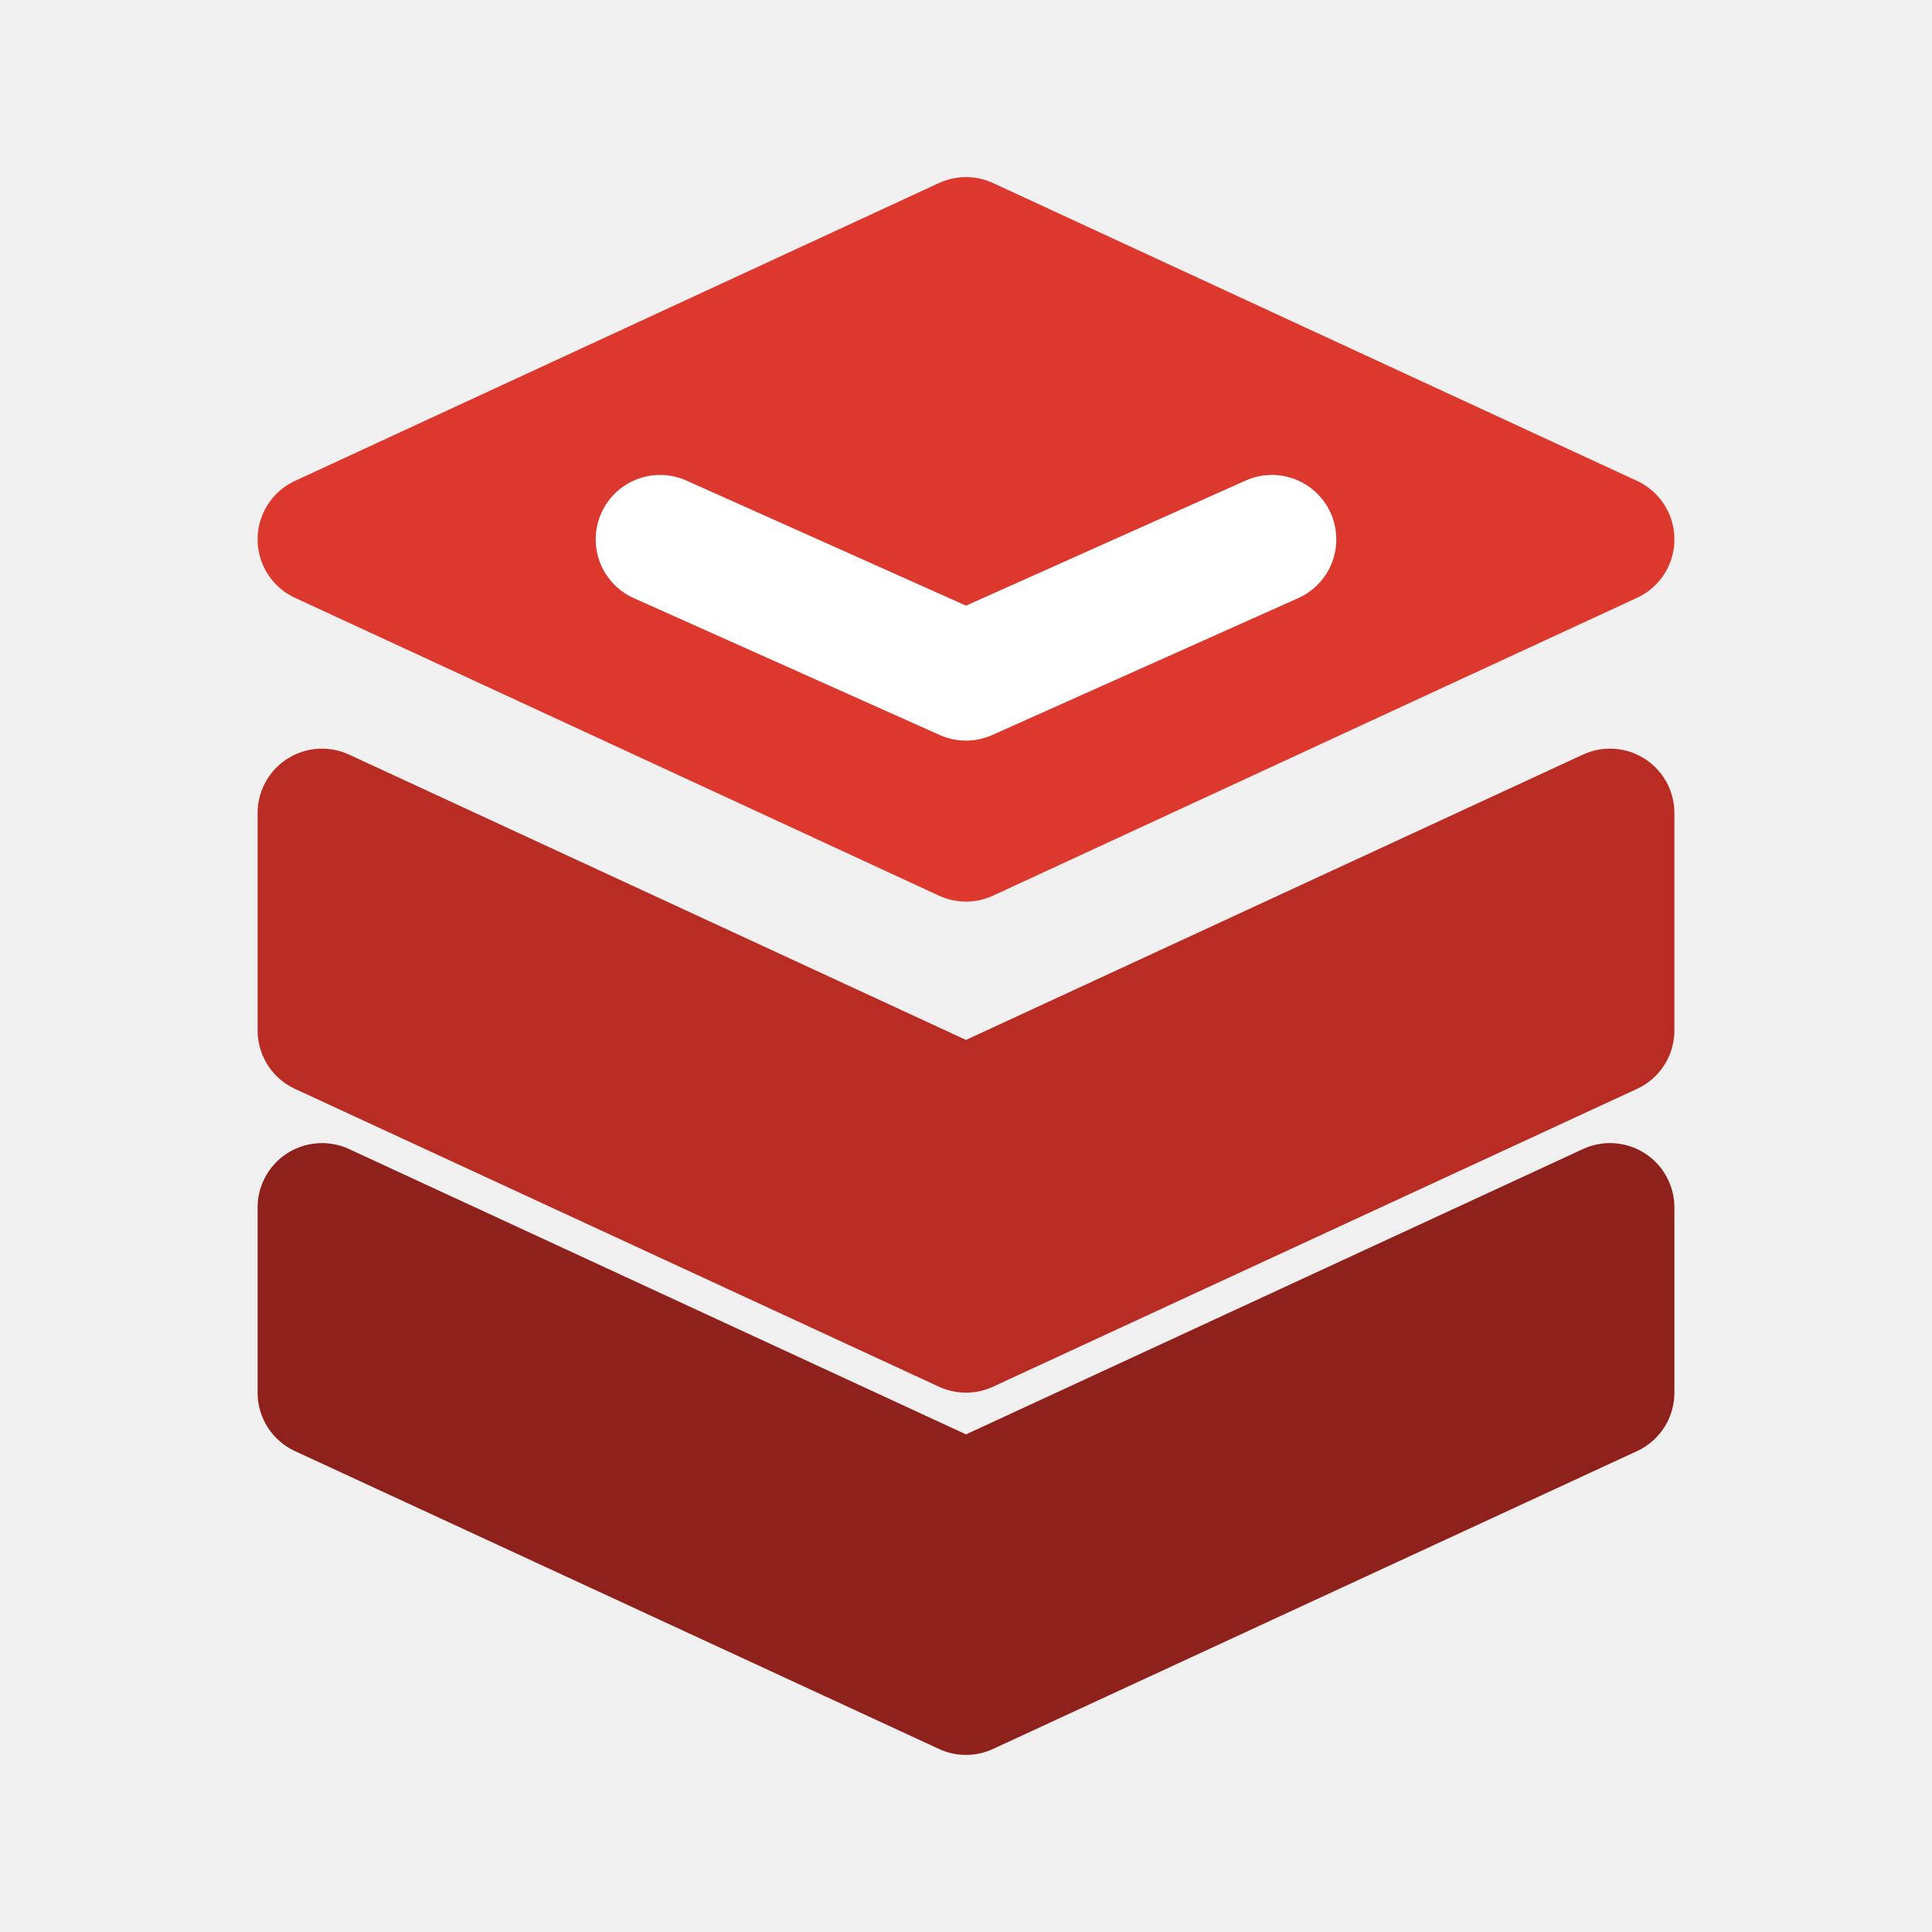
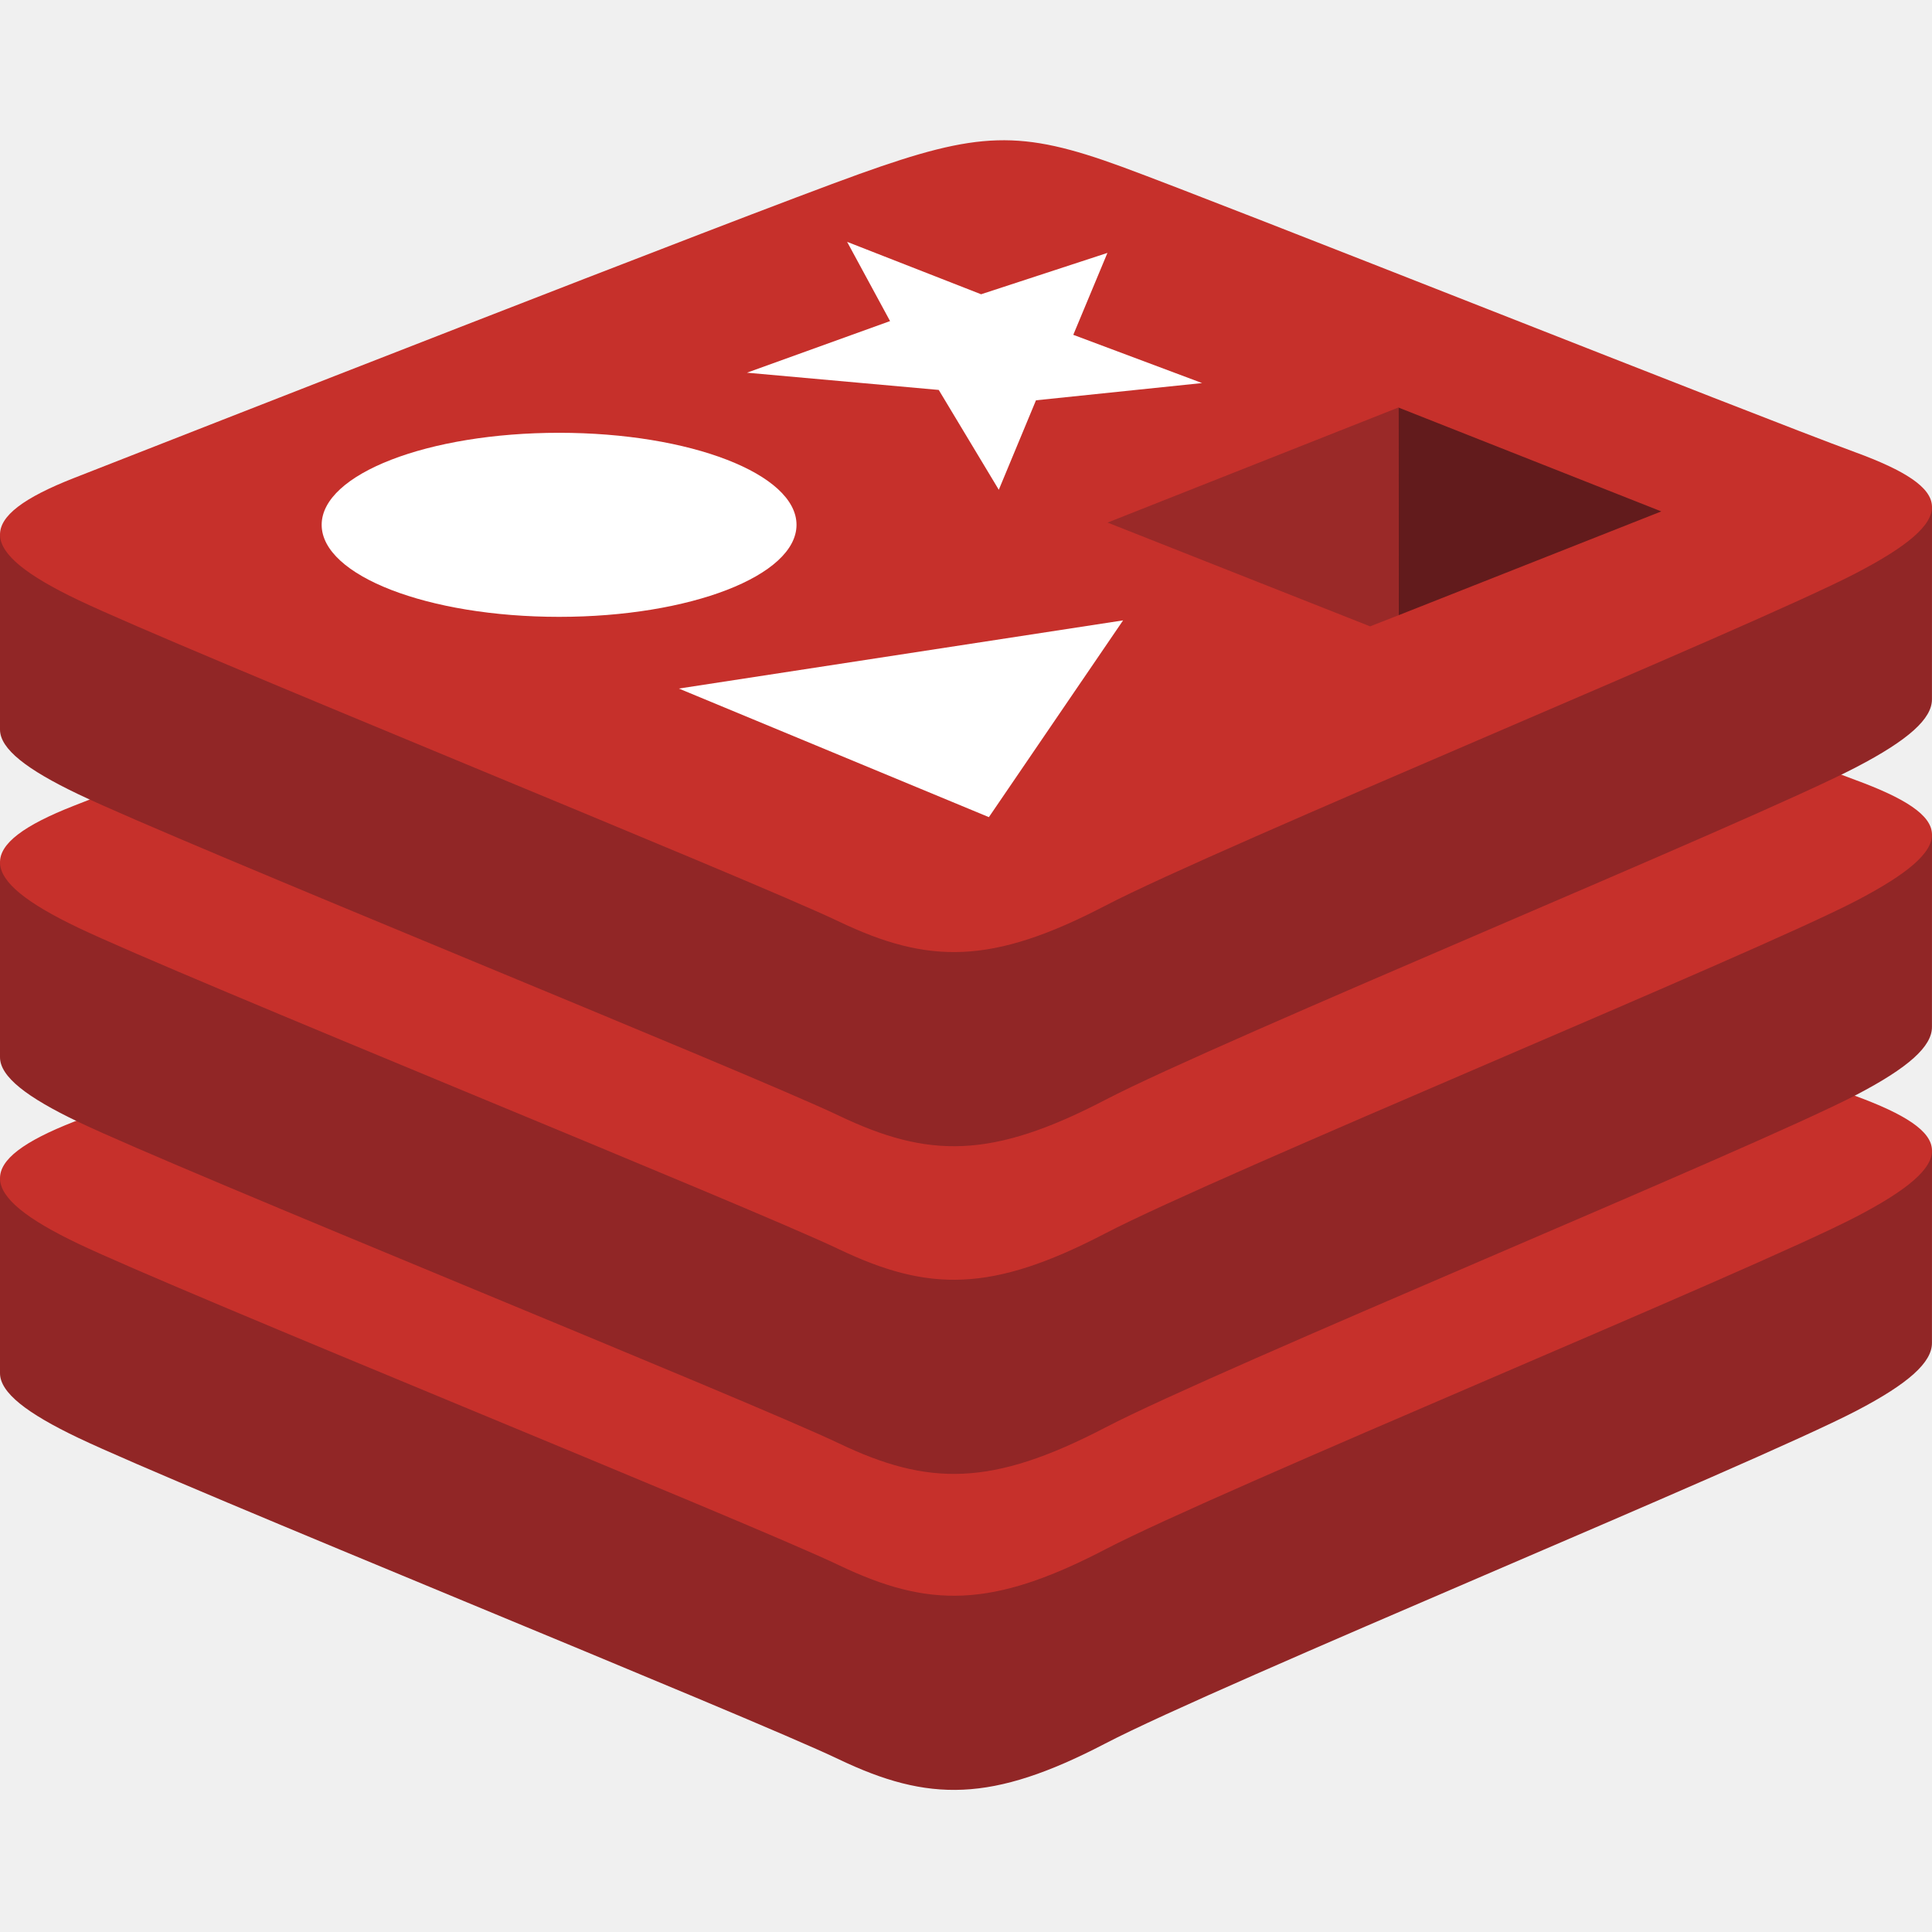
- <svg xmlns="http://www.w3.org/2000/svg" viewBox="0 0 24 24" role="img" aria-label="Redis">
-   <g fill="none" stroke-linejoin="round" stroke-width="1.6">
-     <path fill="#dc382d" stroke="#dc382d" d="M12 3 4 6.7 12 10.4l8-3.7z" />
-     <path fill="#b92c24" stroke="#b92c24" d="m4 10.1 8 3.7 8-3.7v2.7l-8 3.7-8-3.7z" />
-     <path fill="#8f211c" stroke="#8f211c" d="m4 15 8 3.7 8-3.7v2.3L12 21l-8-3.7z" />
-     <path stroke="#fff" stroke-linecap="round" d="m8.2 6.7 3.8 1.7 3.8-1.7" />
-   </g>
+ <svg xmlns="http://www.w3.org/2000/svg" width="800px" height="800px" viewBox="0 -18 256 256" preserveAspectRatio="xMinYMin meet">
+   <path d="M245.97 168.943c-13.662 7.121-84.434 36.22-99.501 44.075-15.067 7.856-23.437 7.78-35.34 2.09-11.902-5.69-87.216-36.112-100.783-42.597C3.566 169.271 0 166.535 0 163.951v-25.876s98.05-21.345 113.879-27.024c15.828-5.679 21.32-5.884 34.79-.95 13.472 4.936 94.018 19.468 107.331 24.344l-.006 25.51c.002 2.558-3.07 5.364-10.024 8.988" fill="#912626" />
+   <path d="M245.965 143.22c-13.661 7.118-84.431 36.218-99.498 44.072-15.066 7.857-23.436 7.78-35.338 2.09-11.903-5.686-87.214-36.113-100.78-42.594-13.566-6.485-13.85-10.948-.524-16.166 13.326-5.22 88.224-34.605 104.055-40.284 15.828-5.677 21.319-5.884 34.789-.948 13.471 4.934 83.819 32.935 97.13 37.81 13.316 4.881 13.827 8.9.166 16.02" fill="#C6302B" />
+   <path d="M245.97 127.074c-13.662 7.122-84.434 36.22-99.501 44.078-15.067 7.853-23.437 7.777-35.34 2.087-11.903-5.687-87.216-36.112-100.783-42.597C3.566 127.402 0 124.67 0 122.085V96.206s98.05-21.344 113.879-27.023c15.828-5.679 21.32-5.885 34.79-.95C162.142 73.168 242.688 87.697 256 92.574l-.006 25.513c.002 2.557-3.07 5.363-10.024 8.987" fill="#912626" />
+   <path d="M245.965 101.351c-13.661 7.12-84.431 36.218-99.498 44.075-15.066 7.854-23.436 7.777-35.338 2.087-11.903-5.686-87.214-36.112-100.78-42.594-13.566-6.483-13.85-10.947-.524-16.167C23.151 83.535 98.05 54.148 113.88 48.47c15.828-5.678 21.319-5.884 34.789-.949 13.471 4.934 83.819 32.933 97.13 37.81 13.316 4.88 13.827 8.9.166 16.02" fill="#C6302B" />
+   <path d="M245.97 83.653c-13.662 7.12-84.434 36.22-99.501 44.078-15.067 7.854-23.437 7.777-35.34 2.087-11.903-5.687-87.216-36.113-100.783-42.595C3.566 83.98 0 81.247 0 78.665v-25.88s98.05-21.343 113.879-27.021c15.828-5.68 21.32-5.884 34.79-.95C162.142 29.749 242.688 44.278 256 49.155l-.006 25.512c.002 2.555-3.07 5.361-10.024 8.986" fill="#912626" />
+   <path d="M245.965 57.93c-13.661 7.12-84.431 36.22-99.498 44.074-15.066 7.854-23.436 7.777-35.338 2.09C99.227 98.404 23.915 67.98 10.35 61.497-3.217 55.015-3.5 50.55 9.825 45.331 23.151 40.113 98.05 10.73 113.88 5.05c15.828-5.679 21.319-5.883 34.789-.948 13.471 4.935 83.819 32.934 97.13 37.811 13.316 4.876 13.827 8.897.166 16.017" fill="#C6302B" />
+   <path d="M159.283 32.757l-22.01 2.285-4.927 11.856-7.958-13.23-25.415-2.284 18.964-6.839-5.69-10.498 17.755 6.944 16.738-5.48-4.524 10.855 17.067 6.391M131.032 90.275L89.955 73.238l58.86-9.035-17.783 26.072M74.082 39.347c17.375 0 31.46 5.46 31.46 12.194 0 6.736-14.085 12.195-31.46 12.195s-31.46-5.46-31.46-12.195c0-6.734 14.085-12.194 31.46-12.194" fill="#FFF" />
+   <path d="M185.295 35.998l34.836 13.766-34.806 13.753-.03-27.52" fill="#621B1C" />
+   <path d="M146.755 51.243l38.54-15.245.03 27.519-3.779 1.478-34.791-13.752" fill="#9A2928" />
</svg>
